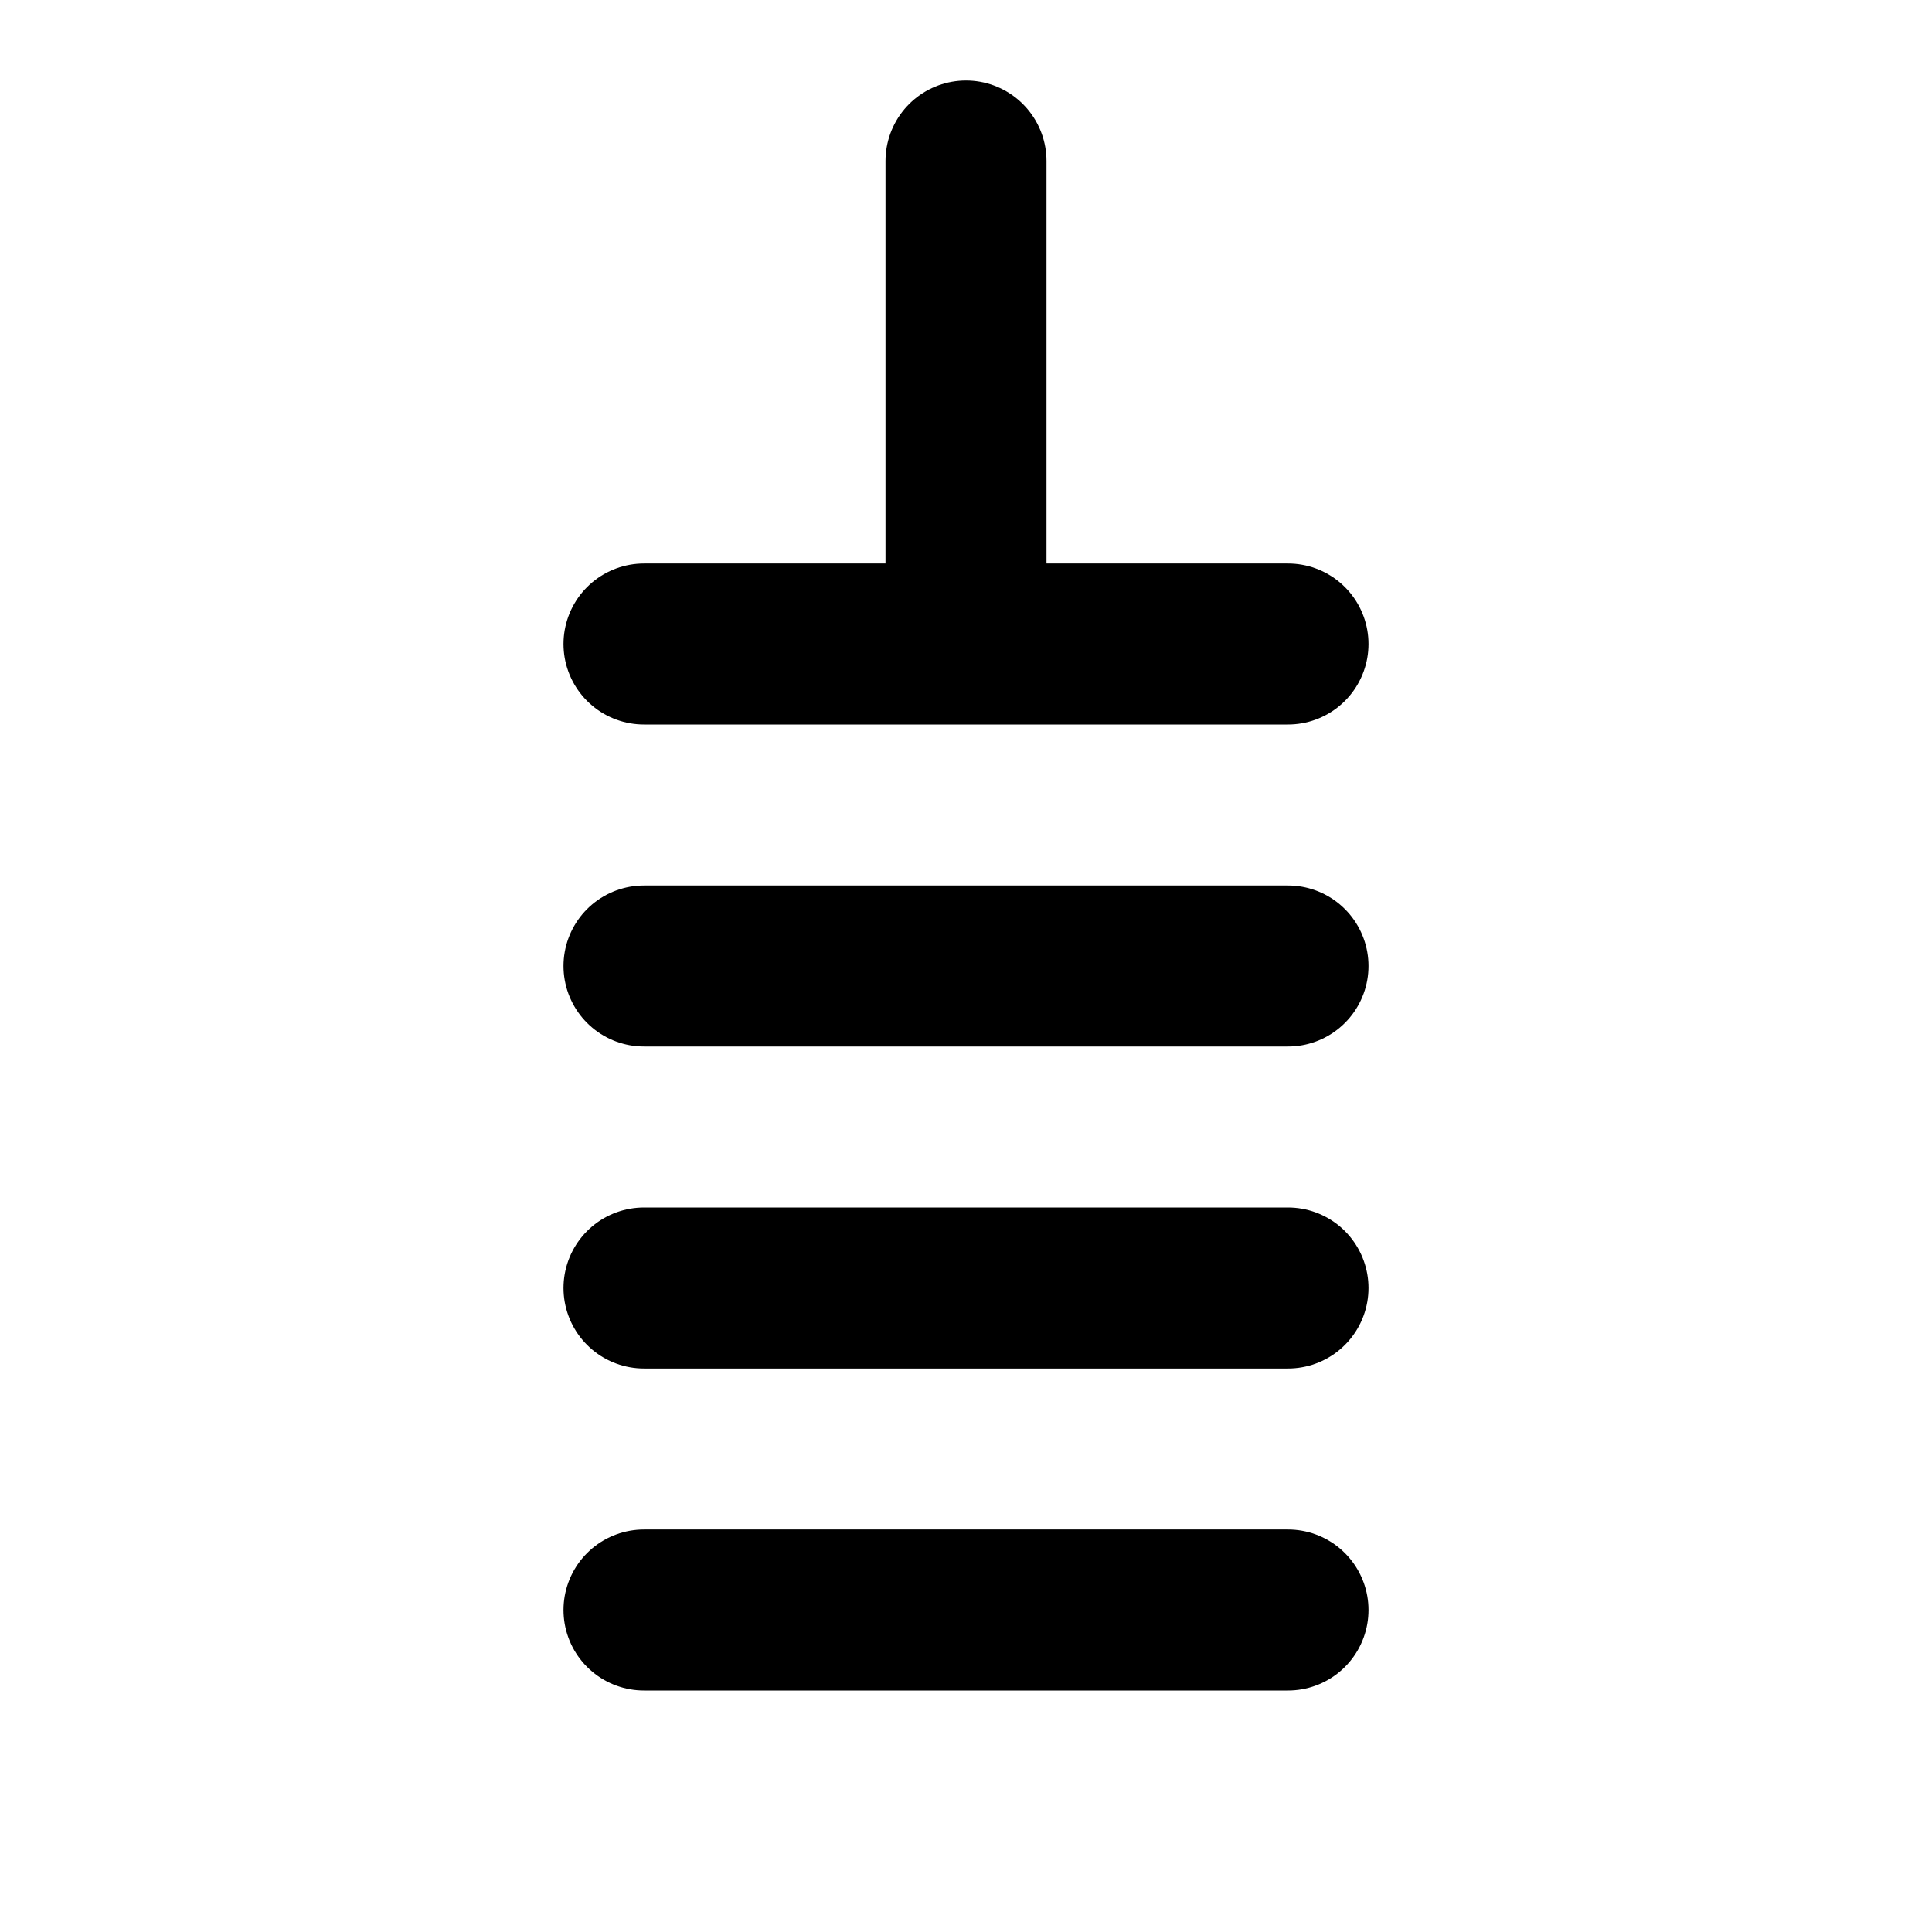
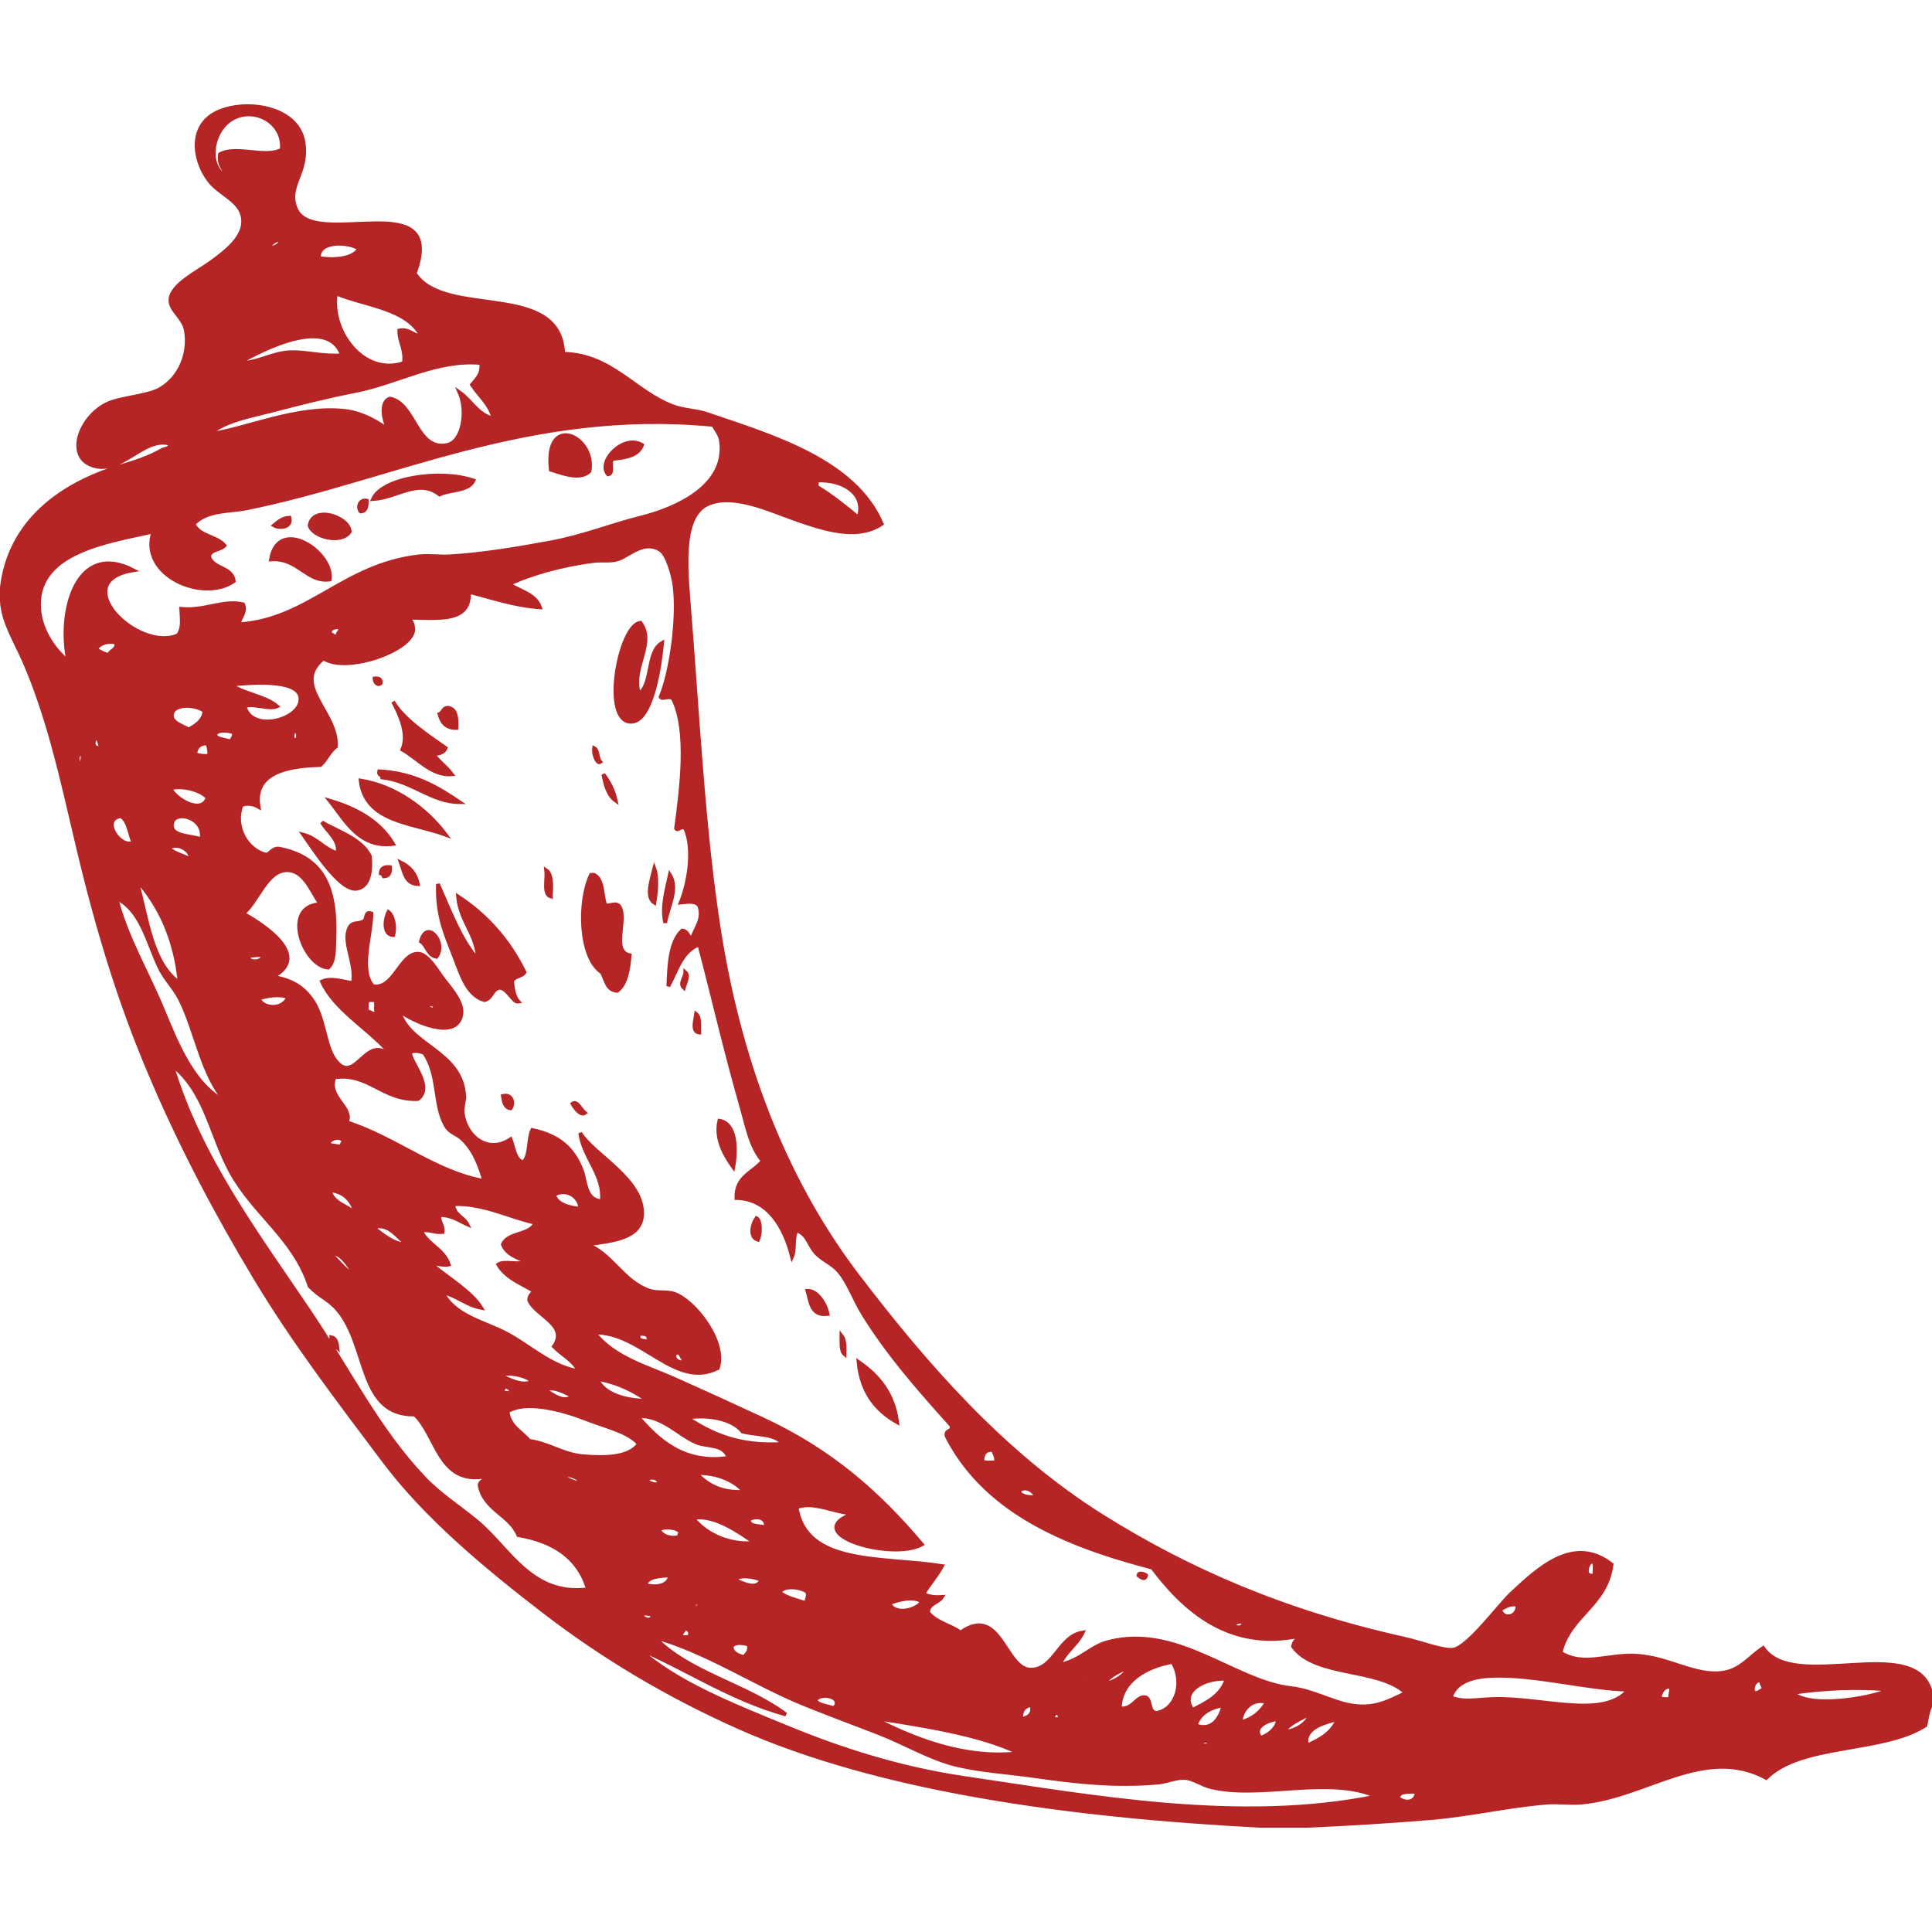
- <svg xmlns="http://www.w3.org/2000/svg" width="24px" height="24px" viewBox="0 0 24 24" version="1.1">
-   <g stroke="none" stroke-width="1" fill="none" fill-rule="evenodd">
-     <path d="M12,2 L12,8 M8,8 L16,8 M8,12 L16,12 M8,16 L16,16 M8,20 L16,20" stroke="#000000" stroke-width="2" stroke-linecap="round" />
+ <svg xmlns="http://www.w3.org/2000/svg" fill="#b62525" version="1.1" width="800px" height="800px" viewBox="0 0 512 512" enable-background="new 0 0 512 512" xml:space="preserve" stroke="#b62525">
+   <g id="SVGRepo_bgCarrier" stroke-width="0" />
+   <g id="SVGRepo_tracerCarrier" stroke-linecap="round" stroke-linejoin="round" />
+   <g id="SVGRepo_iconCarrier">
+     <g id="e6c6b53d3c8160b22dad35a0f7103ecc">
+       <path display="inline" fill-rule="evenodd" clip-rule="evenodd" d="M145.973,124.482c-1.766-15.299,12.003-8.814,10.244,0.41 C153.633,127.35,148.86,125.334,145.973,124.482z M162.363,121.613c3.468-0.354,6.774-0.874,7.787-3.687 c-4.797-2.957-11.965,4.339-9.016,7.787C162.771,125.574,161.323,122.351,162.363,121.613z M116.468,131.038 c2.888-1.343,7.633-0.836,9.016-3.687c-8.596-2.994-24.076-0.784-26.638,4.917C105.399,131.863,110.879,126.663,116.468,131.038z M97.207,132.679c-1.862-0.391-2.58,1.724-1.638,2.867C97.024,135.498,97.218,134.19,97.207,132.679z M92.699,140.875 c-0.262-3.909-9.718-7.03-10.653-1.639C82.864,142.297,90.491,144.266,92.699,140.875z M76.719,137.188 c-1.953,0.091-2.957,1.142-4.099,2.048C74.106,140.102,77.398,139.792,76.719,137.188z M71.803,148.25 c7.218-0.507,9.415,6.13,15.569,5.327C88.519,146.433,73.837,136.606,71.803,148.25z M169.329,183.899 c-2.152-7.142,4.438-13.272,0.409-18.851c-5.578,0.445-10.402,26.334-2.458,26.23c5.704-0.079,7.715-15.738,8.194-20.898 C171.298,172.754,173.117,181.132,169.329,183.899z M100.896,181.034c0.124-1.083-0.568-1.347-1.639-1.233 C99.284,180.907,100.193,181.772,100.896,181.034z M120.976,192.917c0.079-2.539-0.021-4.897-2.048-5.327 c-1.543-0.175-1.451,1.281-2.46,1.641C117.031,191.397,118.175,192.988,120.976,192.917z M101.306,206.031 c7.857,0.884,13.118,6.552,20.489,6.554c-5.878-3.957-11.985-7.683-21.309-8.194C100.189,205.509,101.3,205.216,101.306,206.031z M163.183,212.177c-0.611-2.805-1.828-5.005-3.277-6.968C160.439,208.089,161.174,210.768,163.183,212.177z M118.106,221.191 c-5.143-6.882-13.337-12.879-22.537-14.343C96.868,217.841,109.088,217.92,118.106,221.191z M104.175,223.648 c-3.512-5.911-9.533-9.317-16.803-11.471C91.458,217.255,95.201,224.823,104.175,223.648z M85.324,217.914 c1.399,2.429,4.916,4.912,4.099,8.195c-3.593-1.05-5.34-3.949-9.016-4.917c1.952,2.711,9.402,14.729,13.931,14.345 c2.891-0.25,4.198-3.441,3.688-8.606C95.811,222.176,88.76,220.078,85.324,217.914z M106.223,228.568 c0.911,2.505,1.231,5.598,4.509,5.735C110.174,231.448,108.506,229.699,106.223,228.568z M103.354,229.799 c-1.528-0.167-2.403,0.324-2.457,1.636c0.459,0.09,0.638,0.454,0.818,0.819C103.025,232.203,103.521,231.327,103.354,229.799z M173.427,239.222c0.427-2.316,0.861-6.778,0-9.016C172.901,232.508,170.922,237.686,173.427,239.222z M144.743,230.616 c0.313,2.422-0.858,6.323,1.229,6.97C146.063,235.793,146.481,231.755,144.743,230.616z M164.002,240.042 c-1.189-1.054-2.895,0.539-3.688-0.408c-0.838-2.713-0.491-6.61-2.868-7.787c-0.271,0-0.546,0-0.818,0 c-3.375,6.99-3.042,22.007,2.867,25.814c1.116,1.891,1.225,4.787,4.098,4.92c2.362-1.875,2.942-5.524,3.279-9.428 C161.743,252.076,166.521,243.235,164.002,240.042z M176.297,244.547c0.505-3.628,3.607-8.905,1.229-12.7 C176.741,235.438,175.255,240.499,176.297,244.547z M104.175,247.83c0.653-1.873,0.14-5.05-1.23-6.148 C101.989,243.476,101.433,247.608,104.175,247.83z M111.55,249.467c1.655,1.077,1.782,3.68,4.099,4.098 C118.532,249.885,113.063,243.399,111.55,249.467z M181.623,257.661c0.003,1.256-1.643,2.974-0.409,4.097 C181.451,260.743,182.698,258.631,181.623,257.661z M185.31,273.643c-0.017-1.892,0.231-4.05-0.818-4.915 C184.308,270.187,183.227,273.418,185.31,273.643z M133.269,290.447c0.243,1.526,0.492,3.057,2.048,3.277 C136.322,292.318,135.58,289.828,133.269,290.447z M151.709,292.497c0.57,1.082,2.208,3.231,3.277,2.454 C154.038,294.252,152.944,291.55,151.709,292.497z M190.637,297.005c-1.151,4.879,1.574,9.324,3.689,12.293 C195.192,304.541,195.111,297.729,190.637,297.005z M200.884,328.552c0.619-1.239,0.838-5.057-0.41-5.73 C199.395,324.302,198.433,327.845,200.884,328.552z M219.32,348.226c-0.593-3.011-2.952-6.263-5.325-6.15 C214.825,345.069,214.969,348.754,219.32,348.226z M223.012,353.961c0.017,1.896-0.229,4.059,0.818,4.915 C223.883,356.917,223.855,355.029,223.012,353.961z M87.782,354.372c0.006,1.501,0.809,2.196,1.641,2.869 C89.259,355.898,89.067,354.593,87.782,354.372z M237.764,376.907c-1.009-7.727-5.073-12.404-10.244-15.977 C228.26,368.927,232.179,373.755,237.764,376.907z M303.74,417.478c-0.249-0.232-1.946-0.956-2.05,0 C302.306,417.952,303.416,418.917,303.74,417.478z M511.501,447.802c0,1.506,0,3.003,0,4.508c-0.666,1.385-0.882,3.215-1.231,4.916 c-11.395,7.318-32.803,4.624-42.209,13.935c-16.497-8.887-31.829,5.111-49.17,6.559c-2.865,0.236-6.051-0.241-9.021,0 c-10.246,0.827-20.252,3.223-30.731,4.096c-10.745,0.895-21.512,1.551-32.781,2.05c-4.101,0-8.196,0-12.293,0 c-50.825-2.669-101.077-9.506-138.508-26.228c-18.661-8.338-35.838-18.567-51.632-30.735c-15.37-11.835-31.147-24.993-42.21-39.747 c-11.778-15.711-23.562-30.989-34.012-48.352c-10.081-16.759-19.504-34.412-27.864-54.094 c-8.247-19.408-14.123-38.613-19.672-62.287c-3.627-15.484-7.455-33.015-13.932-47.534c-2.522-5.654-5.458-10.282-5.736-15.574 c0-1.227,0-2.46,0-3.687c2.021-17.212,15.407-27.203,31.143-31.965c3.94-1.191,7.771-2.329,11.474-4.508 c0.241-0.139,2.602-0.38,1.641-1.638c-7.011-1.687-12.779,8.635-20.489,5.737c-6.845-2.574-2.904-13.172,4.508-16.391 c3.46-1.503,10.33-1.894,13.521-3.688c5.502-3.092,7.999-9.625,6.968-15.572c-0.611-3.514-4.258-5.364-4.098-8.196 c0.224-3.949,7.285-7.383,10.653-9.835c4.121-2.999,8.999-6.745,8.606-11.474c-0.414-4.94-6.224-6.514-9.016-10.244 C51.027,42,50.332,33.25,57.458,29.821c7.471-3.595,21.39-1.636,22.949,7.787c1.374,8.305-4.522,11.469-2.051,17.62 c4.604,11.446,40.409-6.672,31.556,17.212c7.874,12.343,38.645,1.784,39.339,21.309c12.834,0.258,18.732,9.997,29.094,13.933 c2.777,1.054,6.084,1.054,9.016,2.048c17.476,5.94,39.132,12.312,46.305,29.095c-6.482,4.367-15.328,1.443-22.946-1.229 c-6.627-2.327-16.287-6.935-22.949-4.099c-6.605,2.813-6.252,14.098-5.327,25.405c2.46,30.102,3.903,61.151,8.194,88.104 c5.993,37.623,18.803,67.756,36.883,91.384c17.49,22.859,38.037,46.796,64.743,63.518c22.535,14.105,47.853,25.234,79.91,32.37 c4.754,1.061,10.501,3.377,13.112,2.869c3.871-0.744,12.201-12.001,15.166-14.75c7.049-6.554,16.534-15.724,26.631-7.789 c-1.372,10.925-11.161,13.433-13.523,23.362c6.071,3.863,12.509,0.366,20.082,0.815c8.812,0.524,15.569,5.577,22.951,4.508 c4.711-0.682,7.069-4.191,10.653-6.554C475.388,448.642,506.78,433.147,511.501,447.802z M422.574,417.478 c-0.174-1.322,0.541-3.543-0.818-3.684C420.574,414.393,419.406,418.16,422.574,417.478z M216.457,128.99 c4.014,2.404,7.548,5.292,11.063,8.199c2.116-6.231-3.957-10.217-11.063-9.837C216.457,127.896,216.457,128.443,216.457,128.99z M326.688,431.001c1.563,0.329,2.694,0.641,2.869-1.227C328.097,429.679,327.104,430.045,326.688,431.001z M270.136,394.938 c-0.138,1.93,3.755,1.967,4.512,1.639C274.007,395.296,272.065,393.633,270.136,394.938z M260.301,387.154 c0.682,0.69,2.407,0.324,3.688,0.411c0.137-1.501-0.458-2.278-0.819-3.281C261.016,384.048,260.421,385.361,260.301,387.154z M181.623,219.55c-1.112-0.942-1.919,0.784-2.459,0c1.335-10.166,3.48-25.818-0.819-34.418c-1.063-0.928-2.745,0.326-3.277-0.412 c2.861-6.83,4.793-21.075,3.687-29.504c-0.389-2.971-1.932-8.255-3.687-9.425c-4.41-2.936-8.423,1.576-11.476,2.459 c-1.921,0.56-4.057,0.16-6.146,0.408c-8.263,0.996-17.031,3.46-22.537,6.146c2.87,1.913,6.938,2.624,8.194,6.146 c-7.14-0.505-12.71-2.583-18.851-4.096c0.655,9.245-10.683,6.348-17.619,6.968c2.396,0.052,2.78,1.21,2.869,2.867 c0.285,5.439-17.613,11.885-23.768,7.789c-8.779,7.078,3.863,14.308,3.278,23.358c-1.726,1.279-2.523,3.485-4.098,4.913 c-8.725,0.212-17.902,1.967-16.394,11.066c-1.179-0.688-3.039-1.147-4.508-0.412c-2.23,5.745,1.514,11.981,6.559,13.116 c1.271-0.37,1.567-1.711,3.278-1.639c11.396,2.179,15.408,9.737,14.753,24.174c-0.114,2.486,0.133,5.73-1.639,7.379 c-6.467-0.443-12.463-16.405-2.05-16.8c-2.497-3.674-4.388-9.155-9.016-9.018c-5.305,0.158-7.686,8.542-11.474,11.475 c5.46,3.017,18.283,11.343,7.785,16.801c5.197,0.779,8.097,2.84,10.244,5.734c3.578,4.832,3.464,12.072,6.148,15.985 c5.431,7.922,8.298-7.106,14.75-0.823c1.524,0.524-0.671-1.48-0.819-1.635c-5.535-5.976-13.977-10.874-17.21-18.031 c2.485-1.139,5.816,0.104,8.194,0.408c0.94-4.814-2.405-10.262-1.229-13.936c0.847-2.634,2.41-1.474,4.099-2.456 c0.993-0.578,0.216-2.73,2.05-2.048c-0.011,5.626-3.401,15.094,0.407,19.259c5.561,0.998,7.167-8.565,11.886-8.605 c2.636-0.023,5.127,4.617,6.965,6.966c2.208,2.819,5.209,6.283,4.508,9.423c-1.476,6.62-12.594,1.58-16.391-1.23 c2.314,9.186,16.553,10.612,17.21,22.543c0.075,1.331-0.597,3.031-0.409,4.504c0.805,6.296,6.676,10.975,12.702,6.97 c0.886,2.258,1.002,5.285,3.281,6.146c1.996-1.688,1.287-6.089,2.457-8.608c7.15,1.497,10.883,4.94,13.112,10.654 c1.104,2.827,0.819,8.067,5.327,8.196c0.69-6.986-4.784-11.315-5.735-18.031c3.673,5.926,16.922,12.338,16.392,21.72 c-0.352,6.188-7.706,6.861-14.753,7.785c6.716,2.308,9.529,9.83,16.801,12.292c1.954,0.666,4.464,0.096,6.556,0.823 c5.321,1.851,13.829,12.759,11.476,19.67c-11.338,5.714-20.184-9.73-32.784-9.423c5.313,6.774,14.004,9.028,21.309,12.293 c7.862,3.51,15.734,7.106,23.358,10.653c17.972,8.359,30.447,19.296,42.209,33.193c-8.161,4.45-32.897-2.952-18.031-8.2 c-5.171-0.175-10.644-3.418-15.164-1.634c2.396,15.636,22.968,13.095,38.522,15.569c-1.416,2.682-3.412,4.786-4.919,7.377 c1.199,0.707,2.856,0.965,4.919,0.819c-0.996,1.597-3.589,1.601-3.69,4.096c1.992,2.653,5.935,3.356,8.606,5.327 c10.531-7.552,11.712,9.581,18.44,9.835c6.358,0.237,7.577-8.899,13.936-9.835c-1.598,3.323-4.725,5.111-6.146,8.608 c6.226-1.505,8.001-4.857,13.107-6.15c18.298-4.629,33.298,10.612,48.355,12.297c5.414,0.603,10.796,3.643,15.573,4.508 c6.176,1.114,9.973-0.919,14.751-3.277c-7.277-6.795-23.986-4.149-29.912-12.297c0.229-1.409,1.193-2.083,2.05-2.865 c-19.18,4.213-31.256-7.281-39.34-18.031c-23.662-6.112-44.421-15.133-54.504-34.831c-0.484-1.855,1.817-0.915,1.233-2.87 c-8.319-9.257-16.634-18.655-23.358-29.505c-2.324-3.746-3.915-8.454-6.558-11.473c-1.674-1.913-4.483-2.966-6.146-4.92 c-1.821-2.142-2.069-4.824-4.92-5.734c-1.096,1.634-0.361,5.098-1.227,6.965c-1.971-7.913-6.362-15.428-14.752-15.573 c-0.156-5.755,4.493-6.703,6.965-9.835c-3.254-3.913-4.038-8.841-5.736-14.75c-4.128-14.359-7.539-29.359-11.066-42.62 c-4.674,1.745-5.913,6.926-8.194,11.065c0.225-5.92,0.502-11.792,3.689-14.755c1.457,0.183,1.617,1.664,2.457,2.46 c0.77-2.792,3.412-5.396,2.048-9.014c-1.058-1.634-4.151-0.872-4.915-0.819C182.414,234.271,184.112,225.289,181.623,219.55z M346.357,462.557c3.543-1.514,6.732-3.377,8.192-6.97C350.698,456.552,345.268,458.007,346.357,462.557z M346.765,454.36 c-2.37,1.313-5.036,2.341-6.554,4.508C343.608,459.071,347.588,455.661,346.765,454.36z M334.064,460.506 c2.32-0.619,4.803-3.015,4.508-4.919C335.878,455.857,331.711,457.778,334.064,460.506z M335.703,451.079 c-3.688-1.165-6.699,1.722-6.97,5.331C332.019,455.595,334.243,453.72,335.703,451.079z M324.226,451.902 c-3.602,0.628-6.296,2.162-7.377,5.323C321.252,458.972,323.506,455.188,324.226,451.902z M318.491,462.557 c1.015,0.058,1.987,0.074,2.05-0.823C319.926,461.084,318.204,461.134,318.491,462.557z M325.049,444.933 c-5.734-0.44-12.592,3.281-9.016,8.196C319.851,451.208,323.718,449.341,325.049,444.933z M296.771,452.722 c3.581,0.503,4.517-3.593,6.97-2.874c1.423,0.898,0.558,4.088,2.865,4.101c5.36-1.09,7.29-8.404,4.097-13.523 C303.479,441.697,296.87,445.673,296.771,452.722z M298.409,442.067c-2.175,1.102-4.491,2.059-5.734,4.096 C295.356,446.047,299.349,443.09,298.409,442.067z M286.94,444.117c0.229,1.09-1.688,2.084-0.416,2.865 C286.865,446.467,289.02,444.441,286.94,444.117z M279.563,453.948c-0.129,0.558-0.586,0.782-0.407,1.639c0.541,0,1.09,0,1.639,0 C280.906,454.514,280.64,453.827,279.563,453.948z M273.417,451.902c-2.071,0.116-2.854,1.518-2.87,3.685 C272.331,455.191,273.957,454.63,273.417,451.902z M232.024,431.001c-2.525-0.111-3.295,0.279-0.407,0.824 c2.751,0.507,7.604,0.773,9.426,0C238.88,431.8,233.291,431.06,232.024,431.001z M244.321,424.447 c-2.144-1.63-6.454-0.449-8.605,0.408C236.957,428.265,243.051,426.751,244.321,424.447z M231.21,455.179 c10.22,5.356,24.292,11.203,38.926,9.424C259.502,459.396,243.688,457.175,231.21,455.179z M216.046,450.671 c0.979,1.344,3.291,1.352,4.915,2.051C223.986,449.798,217.337,448.151,216.046,450.671z M177.525,417.478 c-2.766,0.241-5.776,0.233-6.556,2.462C173.604,420.917,177.417,420.31,177.525,417.478z M169.738,428.132 c0.963,0.873,2.734,1.913,3.279,0C172.593,427.699,170.092,427.288,169.738,428.132z M174.656,393.3 c0.372-1.713-2.891-2.361-3.277-0.818C172.277,392.946,173.055,393.537,174.656,393.3z M179.985,407.231 c-0.02-0.562,0.193-0.898,0.409-1.227c-1.221-1.261-3.69-1.485-5.738-0.819C174.984,407.156,178.266,407.979,179.985,407.231z M180.395,433.463c0.524,0.558,1.934,0.558,2.458,0c0.193-1.289-0.512-1.676-1.229-2.054 C181.256,432.137,180.634,432.606,180.395,433.463z M193.099,386.335c-1.335-3.859-5.688-2.841-8.607-4.097 c-4.691-2.021-8.696-6.845-14.753-6.965c-0.272,0-0.547,0-0.817,0C174.19,381.481,181.162,388.152,193.099,386.335z M171.788,371.177c-3.825-2.599-8.015-4.832-13.523-5.738C160.016,369.834,166.832,371.348,171.788,371.177z M184.491,390.431 c2.873,3.003,6.479,5.273,12.704,4.916C194.802,392.136,189.084,390.077,184.491,390.431z M200.063,408.874 c-4.219-2.924-10.855-7.668-16.391-6.559C186.874,406.491,193.311,409.618,200.063,408.874z M184.491,424.447 c-0.099,0.583-0.674,0.687-0.819,1.223C184.682,426.988,186.202,424.722,184.491,424.447z M193.916,436.74 c0.348,1.563,1.853,1.971,3.279,2.458c0.555-0.948,1.646-1.36,1.229-3.277C197.428,435.322,193.846,434.977,193.916,436.74z M201.703,418.709c-1.269-0.777-5.897-1.646-6.968,0C196.723,419.516,200.628,421.604,201.703,418.709z M202.932,404.773 c0.41-3.048-3.038-3.061-4.508-2.05C198.562,404.773,201.274,404.25,202.932,404.773z M207.439,382.646 c-1.851-2.795-6.992-2.296-10.654-3.277c-2.682-3.368-9.095-4.591-14.752-3.688C188.512,379.997,195.881,383.415,207.439,382.646z M206.62,421.985c1.76,1.519,4.519,2.038,6.966,2.87c0.131-0.965,0.646-1.539,0.409-2.87 C212.802,420.609,207.625,419.898,206.62,421.985z M171.788,355.599c0.41-1.912-0.715-2.287-2.459-2.046 C168.711,355.674,170.755,355.129,171.788,355.599z M181.623,360.519c-1.197-0.304-0.794-2.208-2.459-2.05 C177.654,359.854,180.374,361.962,181.623,360.519z M153.348,363.388c-1.36-3.007-4.425-4.316-6.556-6.558 c3.996-5.789-4.92-8.159-6.557-12.293c-0.019-1.247,0.865-1.593,1.229-2.462c-3.443-2.017-7.419-3.505-9.426-6.961 c1.585-1.147,5.81,0.341,7.375-0.823c-2.482-1.069-5.162-1.938-6.146-4.508c1.437-3.344,7.279-2.279,8.605-5.735 c-7.059-1.559-14.072-5.31-21.72-4.919c0.087,2.919,2.685,3.326,3.688,5.327c-2.267-1.007-4.101-2.458-7.375-2.458 c-0.245,2.021,1.064,2.487,0.821,4.508c-2.235,0.183-3.368-0.731-5.739-0.407c1.69,3.771,6.024,4.902,7.378,9.016 c-1.676,0.424-3.951-0.666-4.508,0c4.326,3.593,10.644,7.381,13.111,11.469c-4.025-0.748-6.329-3.227-10.242-4.096 c3.276,6.487,11.253,7.839,17.21,11.065C140.594,356.854,146.058,362.178,153.348,363.388z M144.332,368.304 c1.713,0.936,5.123,3.908,7.377,1.643C149.809,369.105,146.82,367.193,144.332,368.304z M141.055,366.253 c-1.153-1.867-7.036-2.861-8.604-1.639C135.125,365.384,137.645,367.459,141.055,366.253z M133.678,367.484 c-0.129,0.557-0.582,0.781-0.409,1.643c0.721-0.237,2.407,0.49,2.459-0.412C135.092,368.258,134.873,367.384,133.678,367.484z M128.351,312.982c-1.118-3.851-2.611-8.071-5.736-11.062c-1.683-1.613-3.313-1.58-4.508-3.693 c-3.167-5.572-1.649-13.439-5.737-19.254c-0.967-0.315-2.832-0.811-3.688,0c0.077,2.687,6.313,9.058,2.051,12.293 c-9.424,0.374-13.052-7.128-22.128-5.739c-2.044,5.294,5.182,8.014,3.276,11.886C104.917,301.597,115.27,310.662,128.351,312.982z M98.846,325.275c2.408,1.834,5.889,4.766,9.016,4.508C105.385,328.028,103.106,323.895,98.846,325.275z M94.338,321.591 c-1.063-3.307-2.906-5.835-6.966-6.146C88.198,318.987,92.047,319.512,94.338,321.591z M87.372,332.245 c2.194,1.501,4.373,5.181,6.557,5.327C92.332,335.48,90.386,331.559,87.372,332.245z M90.242,303.967 c0.212-0.607,0.604-1.031,0.819-1.639c-1.051-1.447-3.642-0.657-4.097,0.823C87.77,303.709,89.304,303.543,90.242,303.967z M153.759,320.359c-0.058-3.526-3.975-5.572-6.967-3.685C147.74,319.278,150.597,319.969,153.759,320.359z M115.236,266.682 c0.069-0.678-2.523-0.678-2.457,0C113.341,266.806,115.251,268.532,115.236,266.682z M99.258,265.039c-0.547,0-1.094,0-1.641,0 c-0.563,0.527-0.405,1.784-0.41,2.865c0.749,0.112,2.298,1.48,2.87,0.415C99.063,267.962,100.195,265.467,99.258,265.039z M68.521,264.627c1.358,3.09,6.855,2.861,7.787-0.407C73.976,263.317,70.541,263.945,68.521,264.627z M69.753,253.153 c-1.585-0.079-3.021-0.013-4.101,0.412C65.971,255.353,69.742,255.035,69.753,253.153z M73.439,187.18 c-2.106,0.973-6.498-0.975-8.604,0c1.865,7.383,15.688,3.408,14.753-2.46c-0.794-4.978-13.939-3.745-18.441-3.277 C64.636,183.963,70.182,184.427,73.439,187.18z M57.049,194.965c0.771,1.142,2.89,0.934,4.098,1.639 c0.237-0.854,1.017-1.168,0.819-2.458C60.891,193.578,57.023,193.131,57.049,194.965z M77.949,193.327 c-0.221,0.894-0.994,2.651,0.407,2.869C79.332,195.508,79.128,193.921,77.949,193.327z M89.423,168.739 c-0.108-1.198,0.925-1.256,0.819-2.458c-1.666-0.163-2.857,0.149-2.87,1.638C88.152,168.097,88.401,168.802,89.423,168.739z M89.013,77.767c-1.632,10,7.378,22.097,18.029,18.439c0.497-3.774-1.225-5.329-1.229-8.604c2.718-0.659,4.318,1.951,5.736,1.229 C107.563,81.618,96.96,81.021,89.013,77.767z M84.503,68.342c3.602,0.713,9.255,0.352,10.656-2.459 C92.438,64.065,84.274,63.578,84.503,68.342z M74.668,39.656c0.788-7.959-8.938-12.357-14.75-6.965 c-3.633,3.368-5.211,11.502,0.409,14.343c-0.638-2.096-2.501-2.963-2.048-6.146C62.55,38.446,70.381,42.079,74.668,39.656z M71.803,65.882c1.042-0.595,2.607-0.666,2.458-2.458C73.001,63.551,70.854,64.909,71.803,65.882z M63.195,96.206 c5.11,0.121,8.963-2.761,13.933-2.867c4.302-0.091,8.402,1.189,13.523,0.819C86.994,83.425,69.225,92.798,63.195,96.206z M55.41,115.057c9.669-1.229,23.14-7.591,36.061-6.146c4.874,0.544,9.143,3.287,11.883,5.327c-1.397-1.491-3.052-7.61,0-8.604 c6.725,1.281,6.949,13.987,15.162,12.293c4.184-0.863,5.458-8.979,3.279-13.933c3.127,2.2,4.738,5.916,9.016,6.967 c-0.976-3.942-3.813-6.023-5.736-9.016c1.208-1.522,2.79-2.674,2.457-5.739c-11.727-1.127-22.136,5.203-33.193,7.377 c-8.581,1.69-14.967,3.364-22.535,5.327C66.114,110.385,59.783,111.42,55.41,115.057z M20.988,199.884 c-0.563,0.522-0.714,2.448,0.409,2.458C21.734,202.045,22.497,199.506,20.988,199.884z M35.328,151.12 c-17.969,2.851,1.184,21.961,11.886,17.212c1.355-2.081,0.934-3.988,0.819-6.97c6.235,0.611,10.926-2.426,16.393-1.227 c0.882,1.905-0.786,3.518-1.23,5.325c18.593-1.179,27.799-15.788,47.943-18.029c2.503-0.279,5.356,0.164,8.198,0 c8.483-0.495,17.88-2.067,26.636-3.689c8.591-1.588,16.446-4.747,23.766-6.554c9.187-2.271,23.163-8.271,21.311-20.491 c-0.212-1.391-1.177-2.641-2.05-4.098c-48.834-4.722-85.346,14.422-123.754,22.129c-4.614,0.925-10.224,0.31-13.934,4.096 c1.342,3.302,6.058,3.231,8.194,5.737c-1.068,1.252-3.709,0.932-4.096,2.87c0.904,3.466,6.042,2.694,6.556,6.558 c-8.157,5.75-25.261-1.584-21.309-13.114c-12.325,2.701-30.27,5.385-30.323,19.26c-0.025,6.115,3.62,11.771,7.784,15.162 C15.297,162.387,20.092,143.297,35.328,151.12z M50.492,227.749c0.373-2.775-4.188-4.718-5.736-2.867 C46.266,226.239,48.63,226.74,50.492,227.749z M36.149,233.076c2.898,10.076,3.841,22.113,11.474,27.456 C46.474,248.704,42.277,239.925,36.149,233.076z M53.36,222.422c1.276-5.785-7.211-8.051-7.785-4.099 C45.074,221.765,50.501,221.365,53.36,222.422z M55,211.356c-1.85-2.023-6.493-3.277-9.834-2.458 C46.345,211.799,53.599,216.092,55,211.356z M50.083,193.327c1.851-1.154,3.815-2.198,4.096-4.92 c-2.378-1.78-8.071-2.031-8.604,0.824C45.172,191.389,48.064,192.264,50.083,193.327z M55.41,200.292 c0.179-1.408-0.162-2.295-0.41-3.279c-2.102-0.052-3.083,1.015-3.278,2.871C52.742,200.228,53.917,200.419,55.41,200.292z M26.725,198.244c-0.316-1.05-0.41-2.323-1.229-2.868C24.477,196.479,24.438,198.46,26.725,198.244z M30.823,170.38 c-1.839-0.717-4.561,0.048-5.327,1.638c0.86,0.776,2.098,1.181,3.278,1.637C29.188,172.299,31.041,172.374,30.823,170.38z M35.328,223.241c-1.06-2.354-1.193-5.635-3.276-6.965C26.441,217.074,32,225.135,35.328,223.241z M43.115,267.496 c4.001,9.673,8.224,20.128,16.803,24.586c-6.415-7.137-7.929-18.946-12.295-27.455c-1.51-2.936-3.919-5.219-5.327-8.193 c-3.313-7.003-4.84-15.174-11.473-18.441C33.437,248.298,39.036,257.624,43.115,267.496z M155.808,421.167 c-2.48-8.446-9.137-12.722-18.441-14.343c-2.3-5.485-8.938-6.629-10.244-13.112c-0.212-1.331,2.538-1.801,1.641-2.458 c-12.472,2.362-12.912-10.857-18.851-16.393c-14.987,0.271-12.199-18.272-20.489-27.862c-2.368-2.744-4.716-3.377-7.377-6.146 c-4.095-12.691-14.782-19.129-20.899-30.323c-5.433-9.947-6.576-21.167-15.571-28.278c7.117,24.095,22.364,44.463,36.061,64.748 c10.964,16.23,18.42,31.688,30.733,44.663c4.184,4.403,8.908,7.352,13.934,11.473C134.854,410.146,140.741,423.15,155.808,421.167z M154.167,393.3c-0.441-1.755-3.602-2.939-5.327-2.046C150.429,392.128,152.175,392.835,154.167,393.3z M169.329,382.646 c-2.776-3.235-8.588-4.467-13.932-6.555c-6.629-2.595-16.087-5.052-20.898-2.05c0.484,4.021,3.687,5.327,5.736,7.785 c5.693,0.877,8.951,3.655,14.341,4.096C160.929,386.447,166.862,386.164,169.329,382.646z M364.796,476.08 c-12.4-5.655-30.586,0.707-43.848-2.462c-2.503-0.599-4.716-2.32-6.965-2.458c-2.237-0.137-4.841,1.044-6.966,1.231 c-11.357,1.01-21.725-0.112-32.37-1.643c-7.469-1.073-15.424-1.493-22.132-3.277c-6.425-1.705-13.07-5.639-19.67-8.196 c-6.697-2.591-13.669-5.173-20.079-7.785c-12.646-5.152-26.086-14.068-39.34-17.619c8.941,9.498,24.334,12.55,34.834,20.489 c-14.838-4.15-26.034-11.939-39.34-17.62c10.367,9.282,24.833,14.904,39.34,20.896c14.447,5.972,30.146,11.024,47.122,13.523 C289.103,476.126,328.654,483.503,364.796,476.08z M375.45,474.849c-2.104,0.084-4.725-0.354-4.915,1.639 C372.318,478.018,375.317,477.859,375.45,474.849z M397.578,426.493c0.582,3.028,4.978,2.125,4.512-1.23 C399.856,424.946,398.888,425.895,397.578,426.493z M431.59,447.802c-11.016-0.266-24.605-4.071-36.063-3.685 c-4.396,0.146-9.739,1.198-11.062,5.73c3.381,1.372,7.003,0.549,11.062,0.416C408.818,449.814,425.058,455.786,431.59,447.802z M442.656,446.982c-1.917-0.004-2.482,1.348-2.869,2.865c0.527,0.565,1.779,0.412,2.869,0.416 C442.461,448.45,443.218,448.222,442.656,446.982z M466.834,445.345c-2-0.304-2.745,2.183-2.05,3.28 c1.289,0.195,1.601-0.586,2.461-0.823C467.541,446.55,466.538,446.596,466.834,445.345z M500.843,447.802 c-8.389-0.894-18.186-0.341-25.813,0.823C479.521,452.854,495.652,450.155,500.843,447.802z M106.633,198.651 c4.042,2.246,7.772,6.978,13.114,6.558c-1.443-1.971-3.489-3.341-4.92-5.325c1.522-0.12,2.815-0.463,3.279-1.64 c-4.984-3.487-11.376-7.746-13.932-12.297C105.861,189.216,108.443,194.424,106.633,198.651z M159.086,201.933 c-0.877-0.898-0.482-3.073-1.641-3.688C157.184,200.028,158.338,202.521,159.086,201.933z M121.385,237.586 c0.628,6.747,4.94,9.806,5.327,16.8c-4.79-5.454-7.464-13.027-10.654-20.083c-0.313,8.535,2.267,13.823,4.508,19.674 c1.725,4.496,3.342,9.773,7.785,11.063c2.075-0.387,1.959-2.966,4.101-3.281c2.278,0.328,3.464,3.904,4.915,3.692 c-1.094-1.23-1.435-3.21-1.639-5.327c0.396-1.518,2.566-1.26,3.277-2.462C134.884,249.219,128.977,242.557,121.385,237.586z"> </path>
+     </g>
  </g>
</svg>
